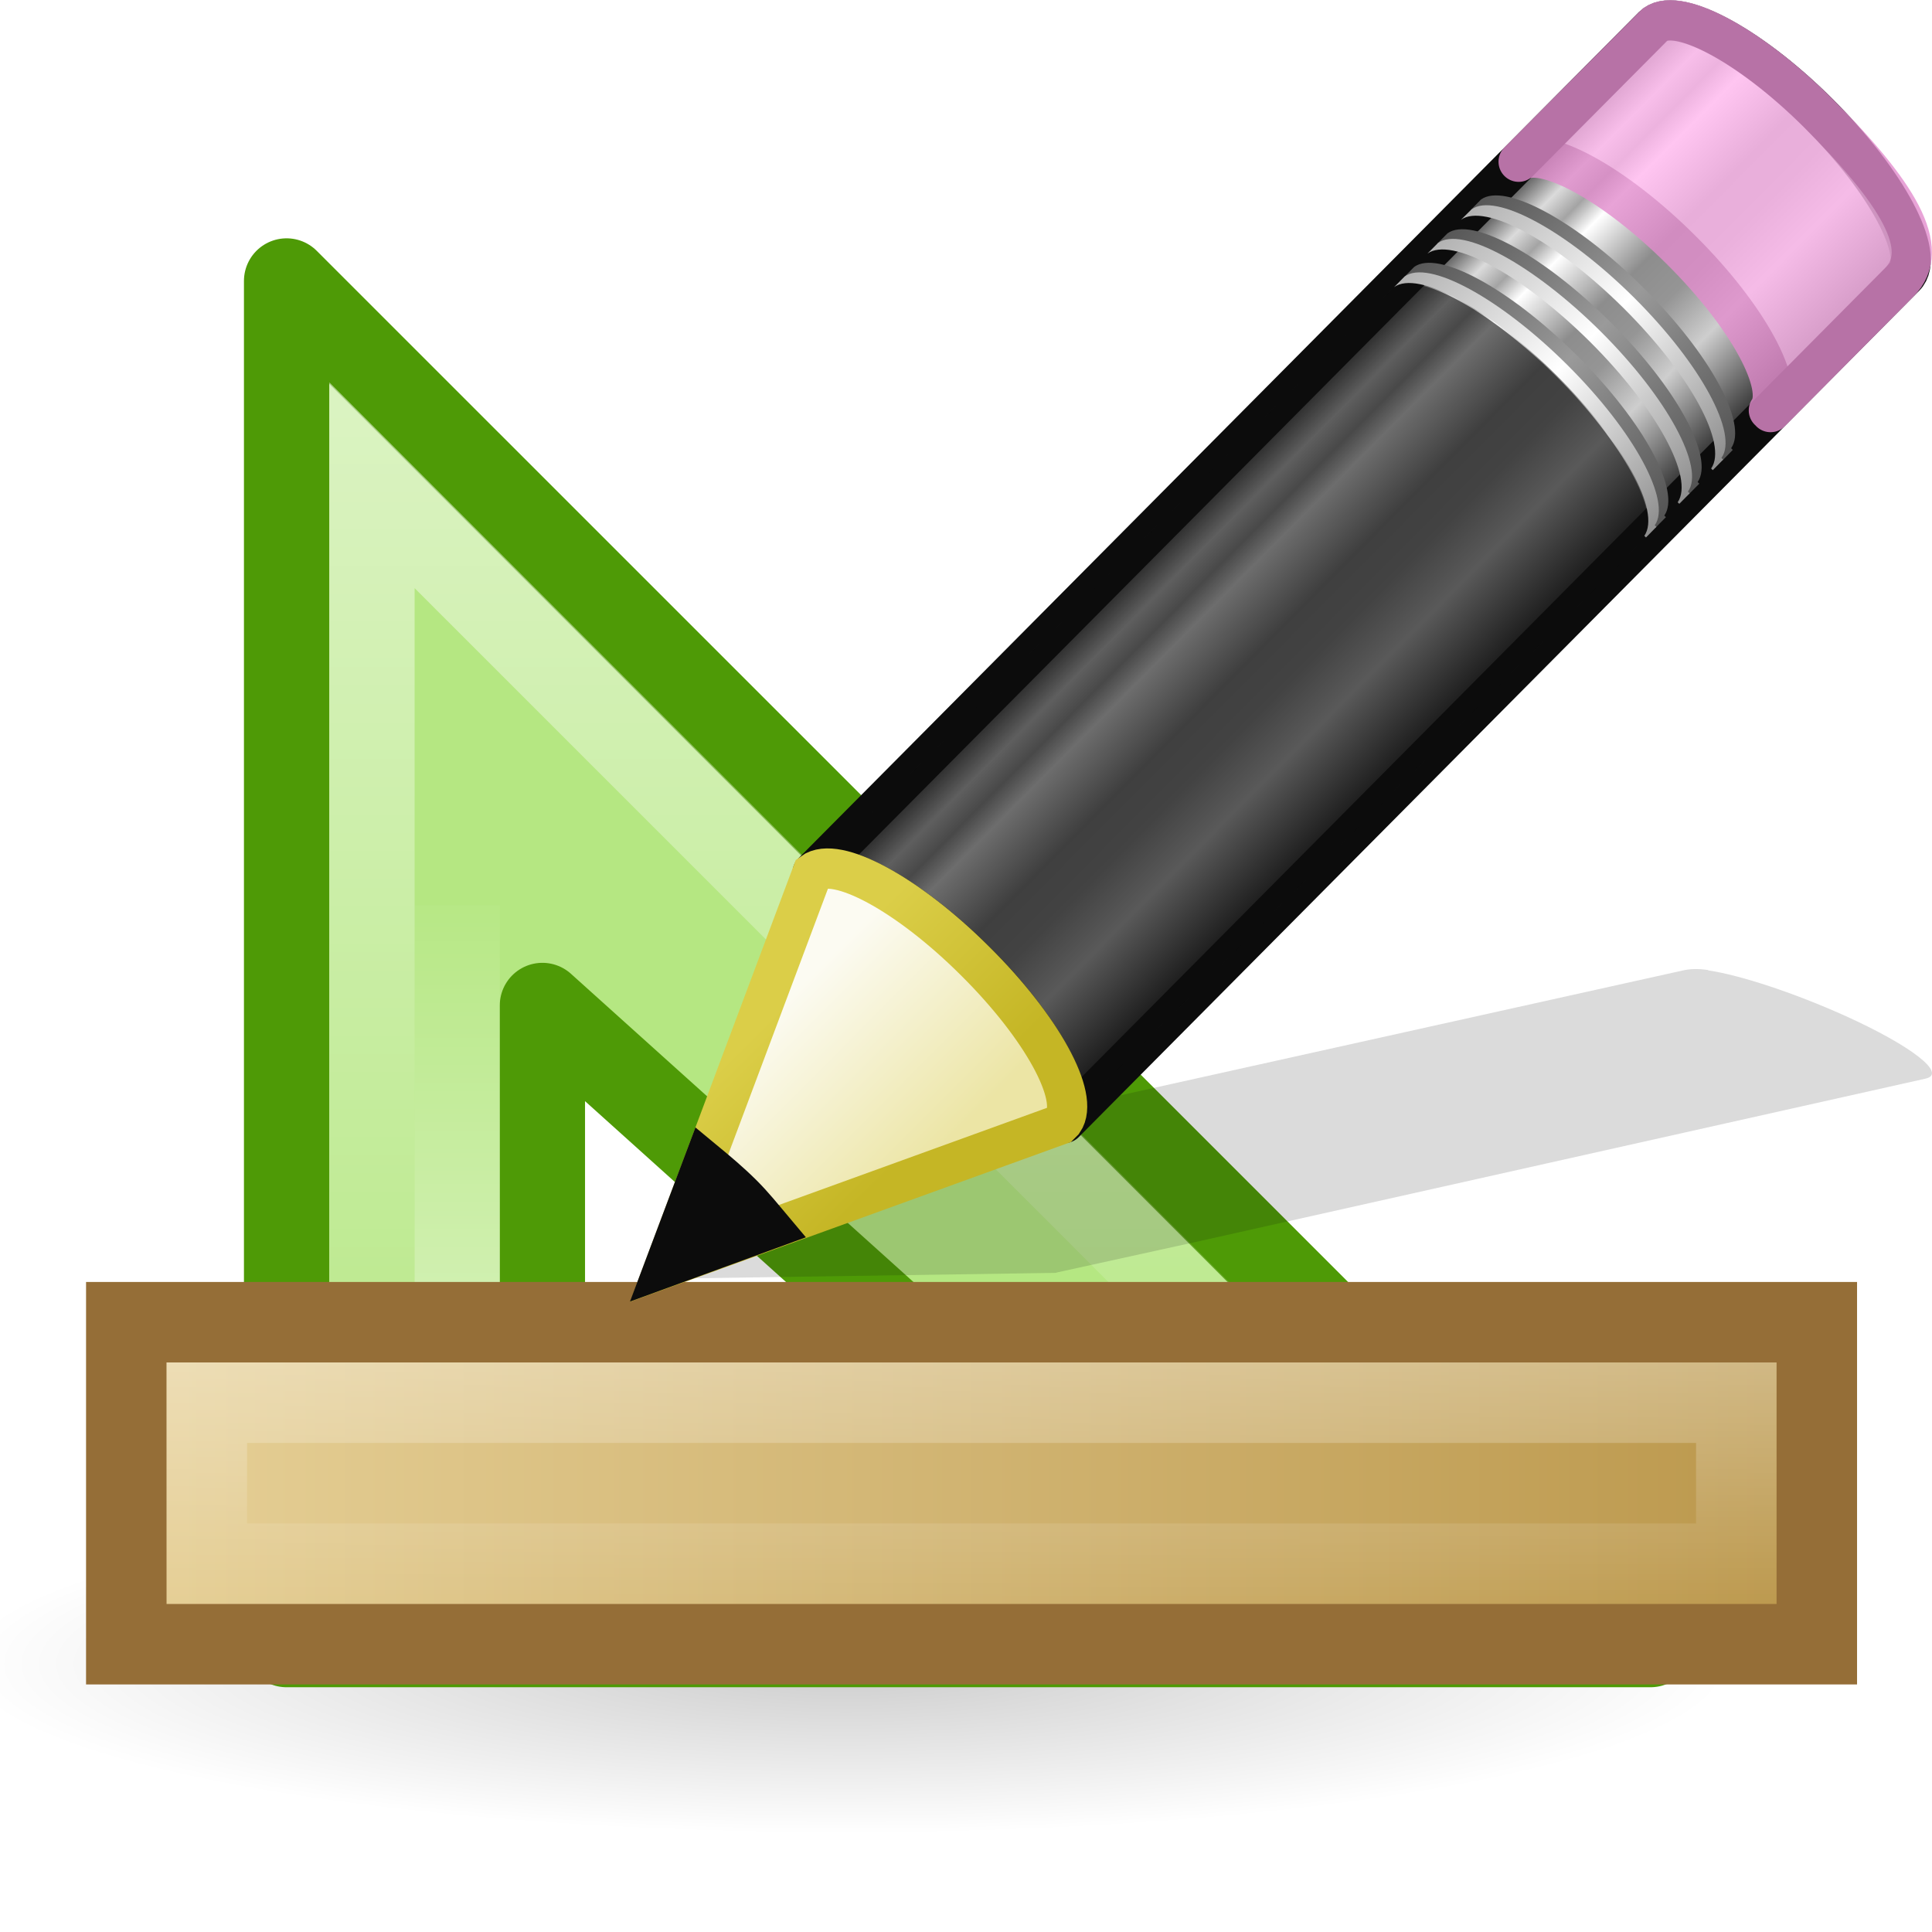
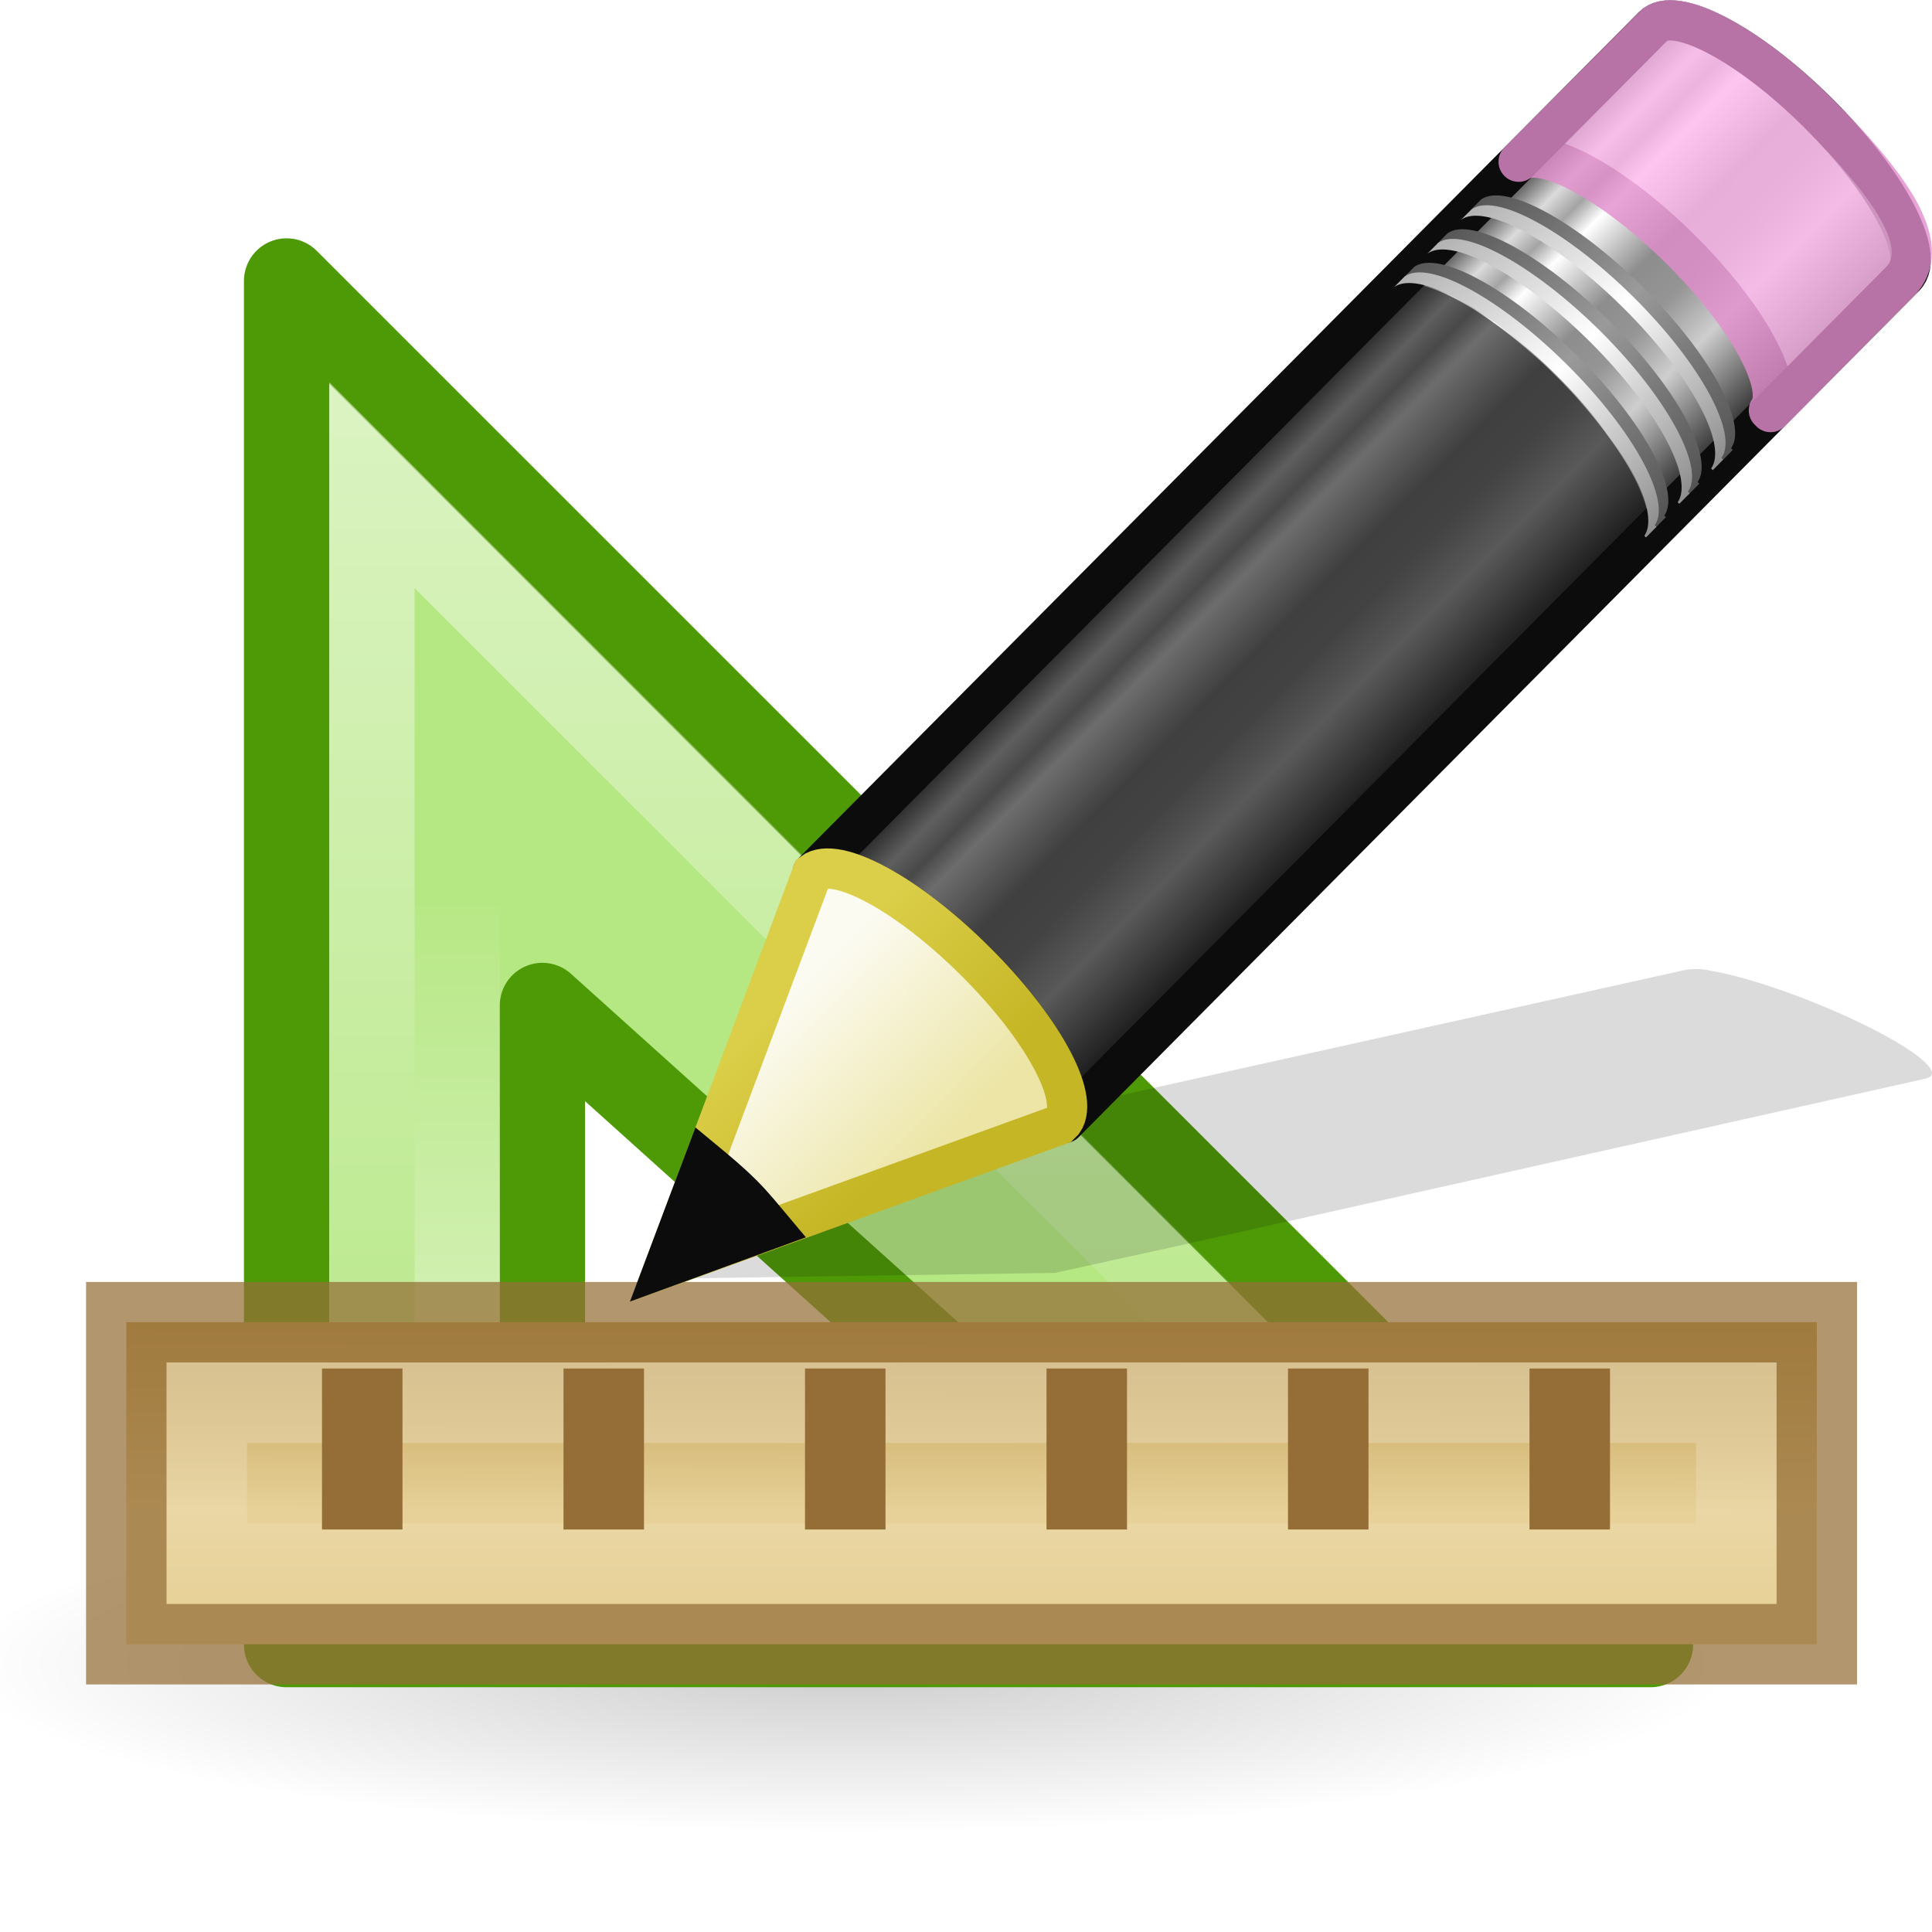
<svg xmlns="http://www.w3.org/2000/svg" xmlns:xlink="http://www.w3.org/1999/xlink" height="24" width="24">
  <linearGradient id="a" gradientTransform="matrix(.41578 -.4175 .51898 .51462 -15.747 2.65)" gradientUnits="userSpaceOnUse" x1="23.576" x2="23.576" y1="25.357" y2="31.211">
    <stop offset="0" stop-color="#181818" />
    <stop offset=".135" stop-color="#dbdbdb" />
    <stop offset=".202" stop-color="#a4a4a4" />
    <stop offset=".27" stop-color="#fff" />
    <stop offset=".447" stop-color="#8d8d8d" />
    <stop offset=".571" stop-color="#959595" />
    <stop offset=".72" stop-color="#cecece" />
    <stop offset="1" stop-color="#181818" />
  </linearGradient>
  <linearGradient id="b" gradientTransform="matrix(.40402 -.4057 .60738 .60227 -17.868 .693)" gradientUnits="userSpaceOnUse" x1="30.038" x2="30.038" xlink:href="#c" y1="24.99" y2="30" />
  <linearGradient id="c">
    <stop offset="0" stop-color="#565656" />
    <stop offset=".5" stop-color="#9a9a9a" />
    <stop offset="1" stop-color="#545454" />
  </linearGradient>
  <linearGradient id="d" gradientTransform="matrix(.40402 -.4057 .60738 .60227 -17.983 .81)" gradientUnits="userSpaceOnUse" x1="30.038" x2="30.038" xlink:href="#e" y1="24.99" y2="30" />
  <linearGradient id="e">
    <stop offset="0" stop-color="#b1b1b1" />
    <stop offset=".5" stop-color="#fff" />
    <stop offset="1" stop-color="#8f8f8f" />
  </linearGradient>
  <linearGradient id="f" gradientTransform="matrix(.40402 -.4057 .60738 .60227 -17.466 .29)" gradientUnits="userSpaceOnUse" x1="30.038" x2="30.038" xlink:href="#c" y1="24.99" y2="30" />
  <linearGradient id="g" gradientTransform="matrix(.40402 -.4057 .60738 .60227 -17.58 .405)" gradientUnits="userSpaceOnUse" x1="30.038" x2="30.038" xlink:href="#e" y1="24.99" y2="30" />
  <linearGradient id="h" gradientTransform="matrix(.40402 -.4057 .60738 .60227 -17.062 -.116)" gradientUnits="userSpaceOnUse" x1="30.038" x2="30.038" xlink:href="#c" y1="24.99" y2="30" />
  <linearGradient id="i" gradientTransform="matrix(.40402 -.4057 .60738 .60227 -17.177 0)" gradientUnits="userSpaceOnUse" x1="30.038" x2="30.038" xlink:href="#e" y1="24.99" y2="30" />
  <linearGradient id="j" gradientTransform="matrix(.40402 -.4057 .60738 .60227 -17.637 .462)" gradientUnits="userSpaceOnUse" x1="9" x2="9" y1="29.057" y2="26.03">
    <stop offset="0" stop-color="#ece5a5" />
    <stop offset="1" stop-color="#fcfbf2" />
  </linearGradient>
  <linearGradient id="k" gradientTransform="matrix(.37638 .03615 .0367 .37487 -2.218 -1.133)" gradientUnits="userSpaceOnUse" x1="5.518" x2="9.522" y1="37.372" y2="41.392">
    <stop offset="0" stop-color="#dbce48" />
    <stop offset="1" stop-color="#c5b625" />
  </linearGradient>
  <linearGradient id="l">
    <stop offset="0" stop-color="#fff" />
    <stop offset="1" stop-color="#fff" stop-opacity="0" />
  </linearGradient>
-   <linearGradient id="m" gradientTransform="matrix(.5 0 0 .875 -172.75 -5.938)" gradientUnits="userSpaceOnUse" x1="385" x2="385" y1="8" y2="33">
+   <linearGradient id="m" gradientTransform="matrix(.5 0 0 .875 -172.75 -5.938)" gradientUnits="userSpaceOnUse" x1="383.78" x2="388.864" y1="23.458" y2="23.47">
    <stop offset="0" stop-color="#e7d198" />
    <stop offset="1" stop-color="#ba964a" />
  </linearGradient>
  <linearGradient id="n" gradientTransform="matrix(.33333 0 0 .86364 -108.667 -5.705)" gradientUnits="userSpaceOnUse" x1="391.774" x2="379.774" xlink:href="#l" y1="20.421" y2="20.421" />
  <radialGradient id="o" cx="22.571" cy="30.857" gradientTransform="matrix(.70642 0 0 .1355 -5.436 16.488)" gradientUnits="userSpaceOnUse" r="15.571">
    <stop offset="0" />
    <stop offset="1" stop-opacity="0" />
  </radialGradient>
  <linearGradient id="p" gradientUnits="userSpaceOnUse" x1="10.88" x2="10.88" xlink:href="#l" y1="-1.953" y2="11.818" />
  <linearGradient id="q" gradientTransform="matrix(.78298 0 0 .78096 -136.093 -15.74)" gradientUnits="userSpaceOnUse" x1="182" x2="182" xlink:href="#l" y1="33" y2="24.52" />
  <ellipse cx="10.508" cy="20.669" fill="url(#o)" opacity=".2" rx="11" ry="2.89" />
  <path d="m3.56 3.49 16.943 16.94h-16.943zm3.178 9v4.764h5.294z" style="fill:#81d72c;fill-opacity:.588;fill-rule:evenodd;stroke:#4e9a06;stroke-linejoin:round;stroke-width:1.059" />
  <path d="m2.532-1.143v12.603h12.602z" fill="none" opacity=".5" stroke="url(#p)" transform="matrix(1.05883 0 0 1.05883 1.94 7.238)" />
  <path d="m3.532 3.785v6.675h7" fill="none" opacity=".5" stroke="url(#q)" transform="matrix(1.05883 0 0 1.05883 1.94 7.238)" />
-   <path d="m17.5 1.5h4v21h-4z" fill="url(#m)" stroke="#956e37" transform="matrix(0 -1 1 0 .069 37.925)" />
+   <path d="m17.5 1.5h4v21h-4z" fill="url(#m)" stroke="#956e37" stroke-opacity=".725" transform="matrix(0 -1 1 0 .069 37.925)" />
  <path d="m18.5 2.5h2v19h-2z" fill="none" opacity=".4" stroke="url(#n)" transform="matrix(0 -1 1 0 .069 37.925)" />
  <path d="m21.22 12.05c-.136-.02-.24-.012-.308.004l-9.087 2.017-1.673.373-.052.008-1.938 1.434 4.95-.074.04-.01 1.684-.37 9.084-2.033c.273-.06-.177-.41-1.01-.785-.624-.28-1.283-.498-1.69-.56z" fill="#0c0c0c" fill-rule="evenodd" opacity=".15" />
  <path d="m2.05 11.037c.285-.207 1.147.257 1.96 1.062.81.803 1.26 1.64 1.057 1.93 0 0 .02.018.02.02l10.136-10.182c.258-.258-.213-1.143-1.05-1.974-.84-.832-1.73-1.295-1.987-1.037z" fill="url(#a)" stroke="#0c0c0c" stroke-linejoin="round" stroke-width=".485" transform="matrix(1.03 0 0 1.0325 7.983 -.556)" />
  <path d="m10.565 2.484c.287-.208 1.148.256 1.96 1.062.81.804 1.26 1.64 1.058 1.93 0 .002.02.018.02.02l1.55-1.558c.41-.408-.028-1.093-.98-2.044-.813-.806-1.674-1.27-1.96-1.062l-.026.025z" fill="#ffb6ed" opacity=".8" stroke="#e28ccd" stroke-linejoin="round" stroke-width=".485" transform="matrix(1.03 0 0 1.0325 7.983 -.556)" />
  <path d="m10.093 10.84c.295-.214 1.183.265 2.02 1.097.834.83 1.297 1.694 1.09 1.993-.002 0 .02.018.018.02l7.193-7.24.026-.026s-.022-.018-.02-.02c.208-.298-.255-1.163-1.09-1.992-.837-.832-1.724-1.31-2.02-1.097l-.025.026z" fill="#0c0c0c" opacity=".6" />
  <g transform="matrix(1.03 0 0 1.0325 7.983 -.556)">
    <path d="m9.18 3.877c.285-.208 1.146.256 1.96 1.062.81.802 1.26 1.64 1.056 1.93l.02.018.126-.127s-.02-.016-.02-.018c.203-.29-.246-1.127-1.057-1.93-.812-.806-1.674-1.27-1.96-1.062z" fill="url(#b)" />
    <path d="m9.063 3.993c.286-.208 1.148.256 1.96 1.062.81.803 1.26 1.64 1.058 1.93 0 .002.02.018.02.02l.126-.128-.02-.018c.204-.29-.246-1.128-1.057-1.932-.813-.806-1.674-1.27-1.96-1.062z" fill="url(#d)" />
    <path d="m9.58 3.473c.287-.208 1.15.256 1.96 1.062.81.804 1.26 1.64 1.06 1.93-.002.002.018.018.017.02l.127-.127c0-.002-.02-.018-.02-.02.203-.29-.246-1.126-1.057-1.93-.812-.805-1.674-1.27-1.96-1.062z" fill="url(#f)" />
    <path d="m9.465 3.59c.286-.21 1.148.256 1.96 1.06.81.805 1.26 1.642 1.058 1.932l.02.018.125-.126s-.02-.018-.02-.02c.204-.288-.246-1.126-1.056-1.93-.813-.805-1.674-1.27-1.96-1.062z" fill="url(#g)" />
    <path d="m9.985 3.067c.286-.207 1.148.257 1.96 1.062.81.803 1.26 1.64 1.058 1.93 0 0 .02.018.02.02l.125-.128s-.02-.018-.02-.02c.203-.288-.246-1.126-1.057-1.93-.81-.805-1.673-1.27-1.96-1.062z" fill="url(#h)" />
    <path d="m9.87 3.183c.285-.207 1.147.257 1.96 1.062.81.804 1.26 1.642 1.057 1.93 0 .002.02.02.02.02l.125-.127s-.02-.018-.02-.02c.204-.288-.246-1.126-1.056-1.93-.813-.805-1.674-1.27-1.96-1.06z" fill="url(#i)" />
    <g fill-rule="evenodd" stroke-width=".485">
      <path d="m.26 15.794 4.772-1.725.04-.04c.202-.29-.253-1.128-1.064-1.93-.812-.807-1.673-1.27-1.96-1.06z" fill="url(#j)" stroke="url(#k)" />
      <path d="m.744 14.506-.484 1.284 1.3-.474c-.113-.134-.22-.268-.354-.402-.155-.154-.307-.28-.462-.408z" fill="#0c0c0c" stroke="#0c0c0c" />
    </g>
  </g>
+   <g fill="#956e37" transform="translate(0 12)">
+     <path d="m4 5h1v2h-1z" />
+     <path d="m7 5h1v2h-1z" />
+     <path d="m10 5h1v2h-1z" />
+     <path d="m13 5h1v2h-1z" />
+     <path d="m16 5h1v2h-1z" />
+     <path d="m19 5h1v2h-1z" />
+   </g>
</svg>
